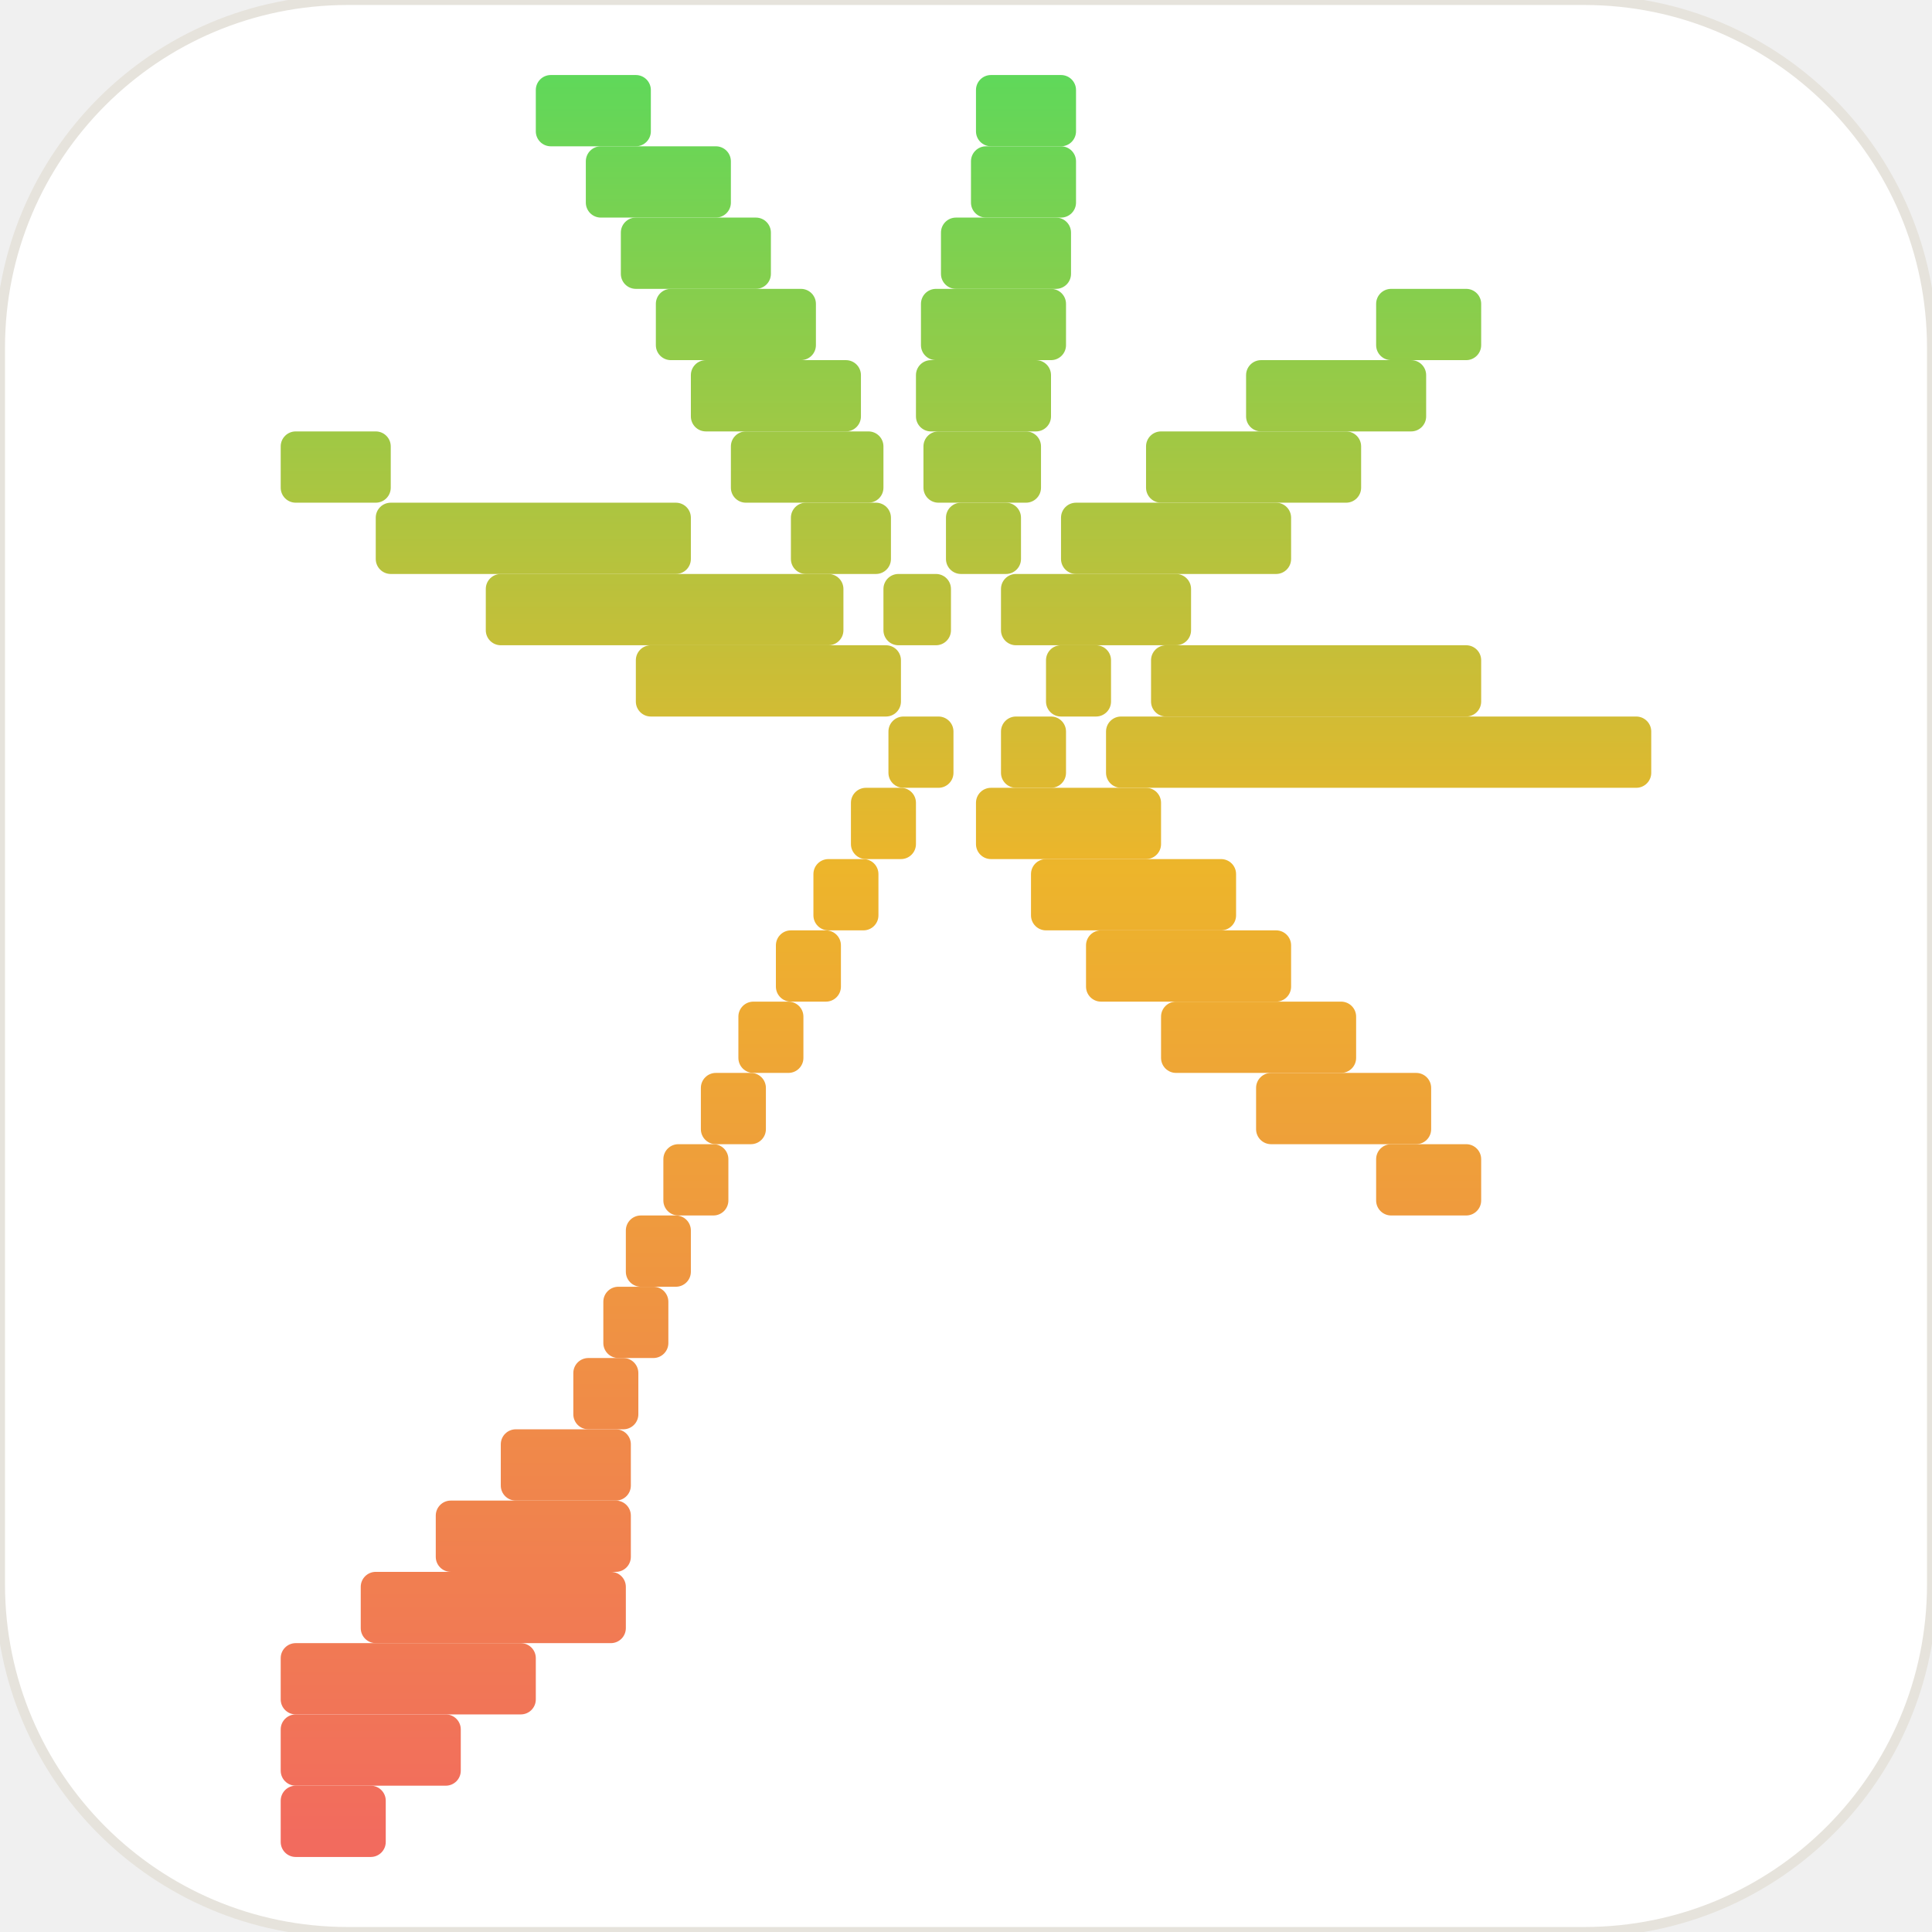
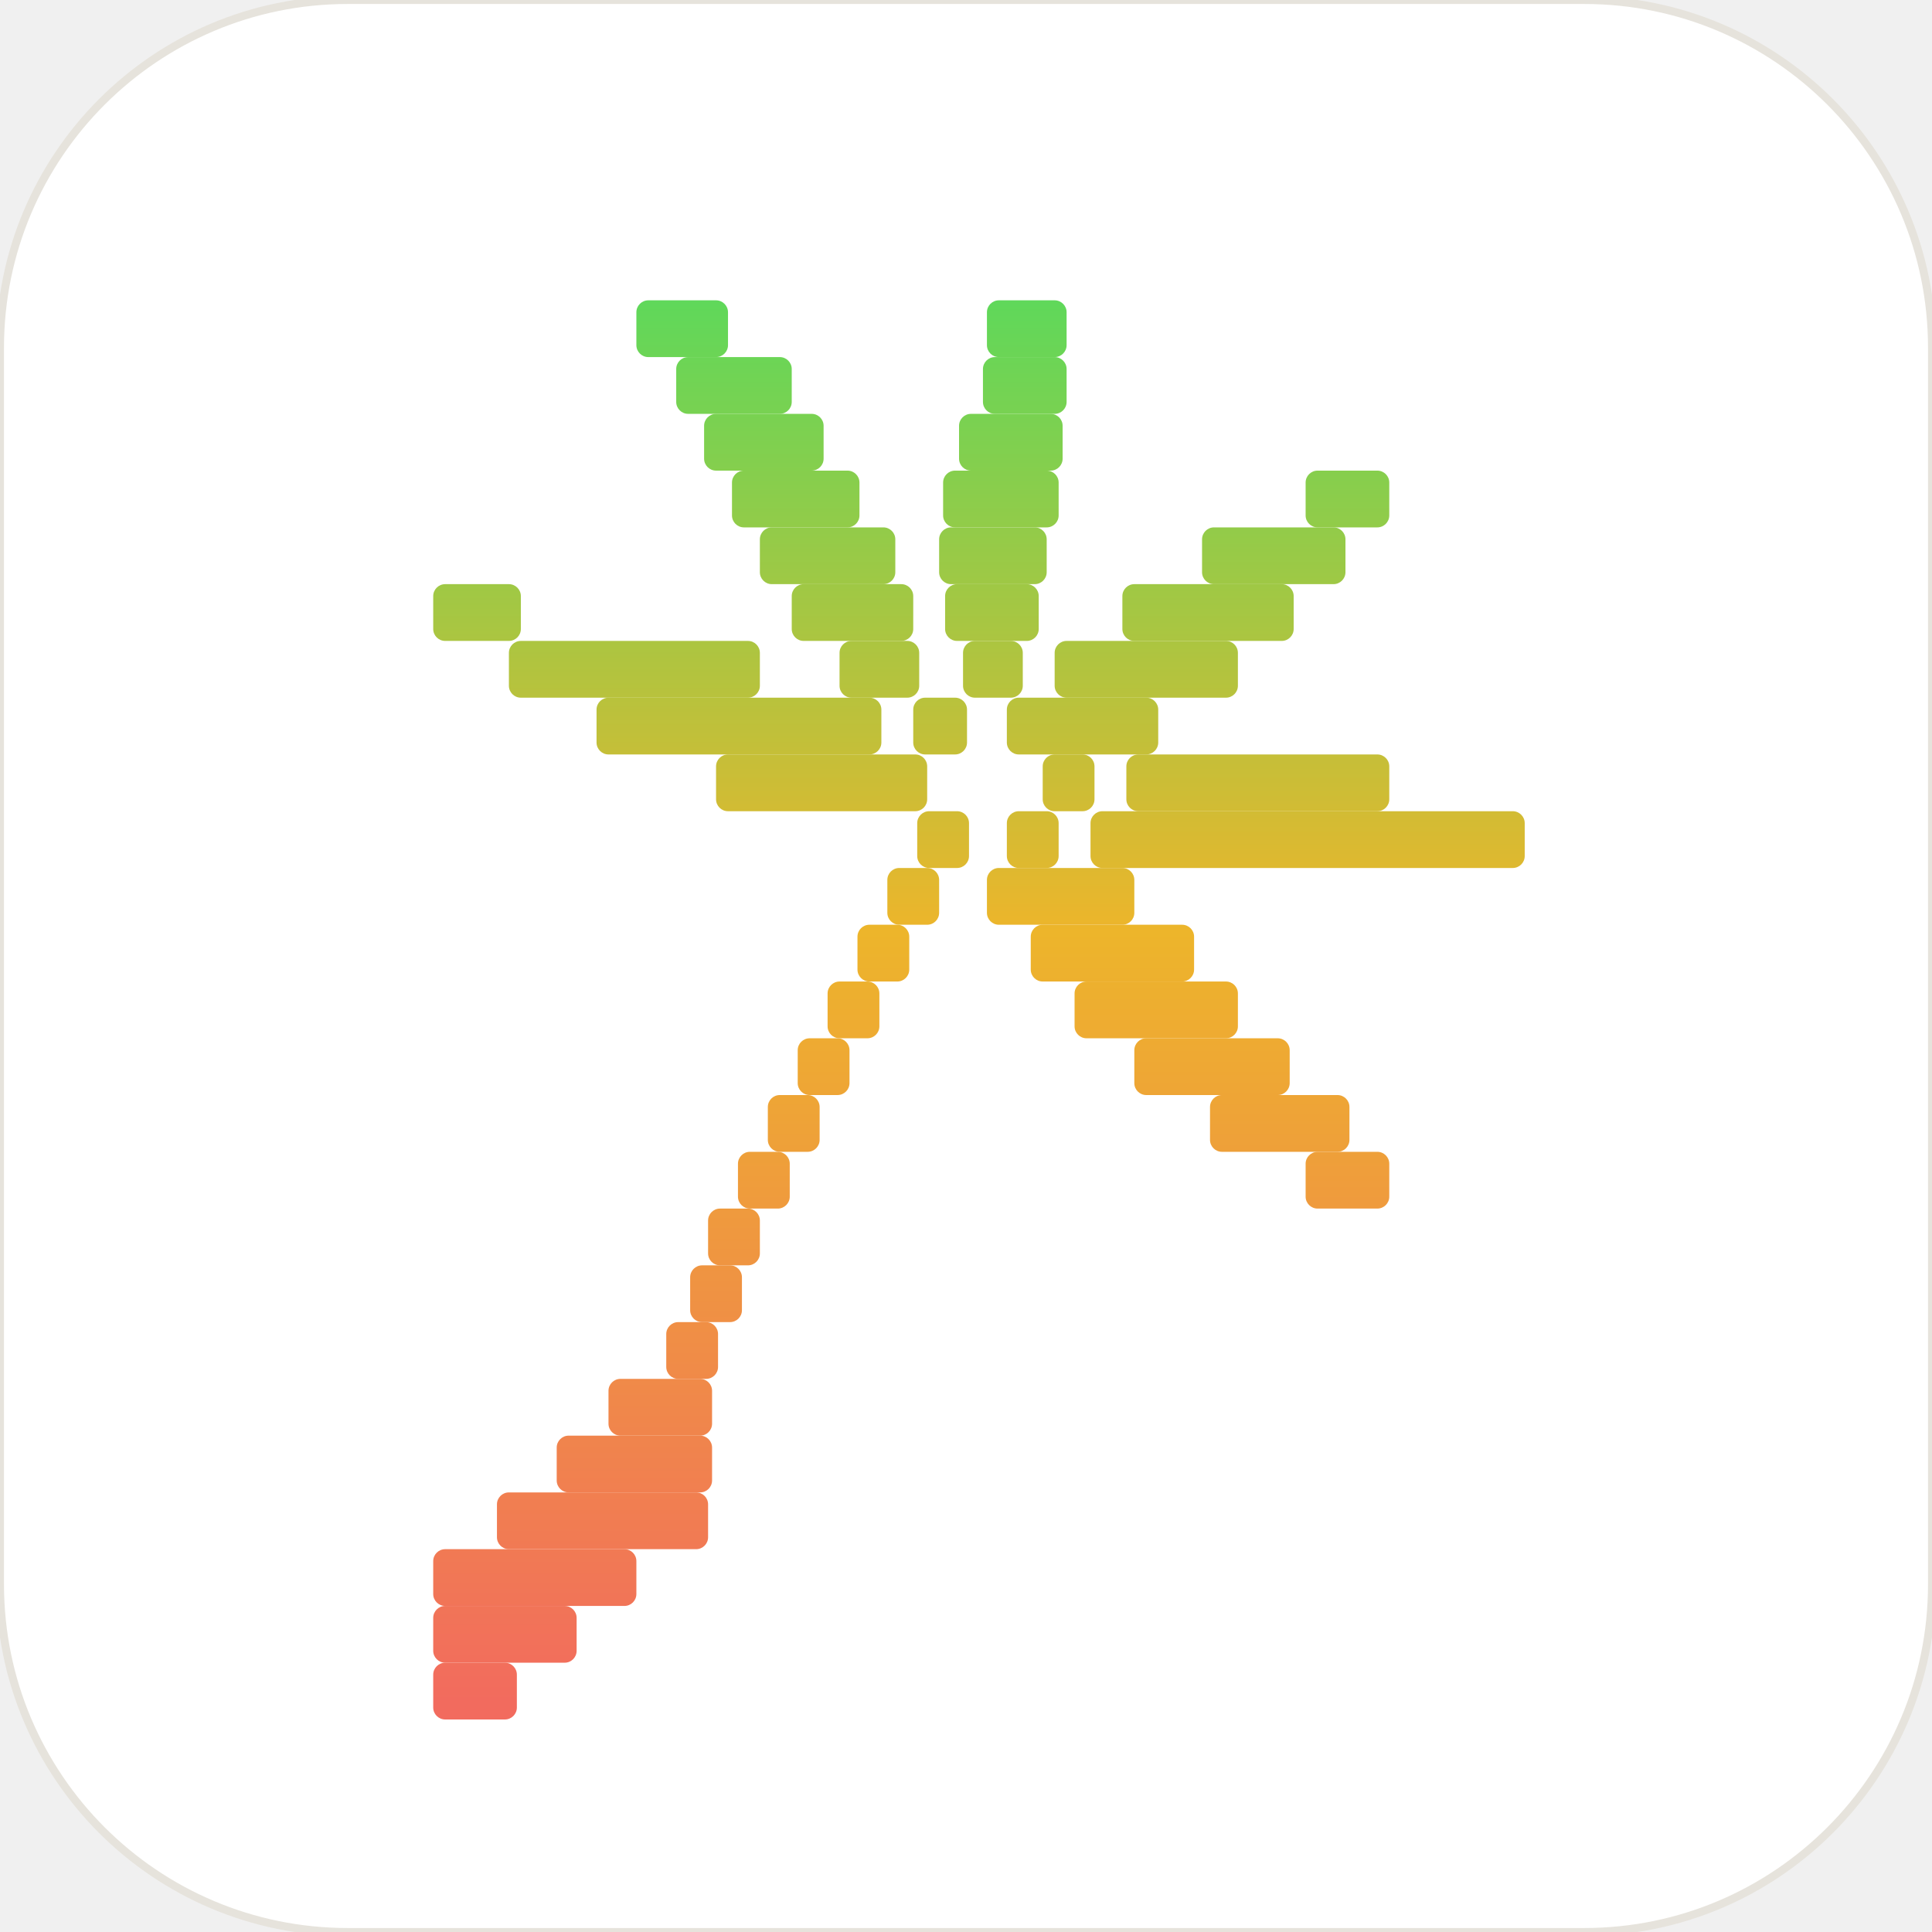
- <svg xmlns="http://www.w3.org/2000/svg" width="64" height="64" viewBox="70.88 82.00 386.25 386.25" fill="none">
-   <rect x="70.88" y="82.00" width="386.25" height="386.25" rx="69.5" fill="#FFFFFF" stroke="#E6E3DC" stroke-width="2" />
+ <svg xmlns="http://www.w3.org/2000/svg" width="64" height="64" viewBox="18.25 21.61 484.99 484.99" fill="none">
+   <rect x="18.25" y="21.61" width="484.99" height="484.99" rx="87.3" fill="#FFFFFF" stroke="#E6E3DC" stroke-width="2" />
  <rect x="178.00" y="97.00" width="23.00" height="14.25" rx="3" fill="url(#mg)" />
  <rect x="266.00" y="97.00" width="20.00" height="14.25" rx="3" fill="url(#mg)" />
  <rect x="188.00" y="111.25" width="29.00" height="14.25" rx="3" fill="url(#mg)" />
  <rect x="265.00" y="111.25" width="21.00" height="14.25" rx="3" fill="url(#mg)" />
  <rect x="195.00" y="125.50" width="30.00" height="14.25" rx="3" fill="url(#mg)" />
  <rect x="259.00" y="125.50" width="26.00" height="14.25" rx="3" fill="url(#mg)" />
  <rect x="202.00" y="139.75" width="32.00" height="14.25" rx="3" fill="url(#mg)" />
  <rect x="255.00" y="139.75" width="29.00" height="14.25" rx="3" fill="url(#mg)" />
  <rect x="346.00" y="139.75" width="21.00" height="14.25" rx="3" fill="url(#mg)" />
  <rect x="209.00" y="154.00" width="34.00" height="14.25" rx="3" fill="url(#mg)" />
  <rect x="254.00" y="154.00" width="27.00" height="14.25" rx="3" fill="url(#mg)" />
  <rect x="320.00" y="154.00" width="36.00" height="14.25" rx="3" fill="url(#mg)" />
  <rect x="127.00" y="168.25" width="22.00" height="14.25" rx="3" fill="url(#mg)" />
  <rect x="217.00" y="168.25" width="30.50" height="14.25" rx="3" fill="url(#mg)" />
  <rect x="255.50" y="168.25" width="23.50" height="14.25" rx="3" fill="url(#mg)" />
  <rect x="300.00" y="168.25" width="43.00" height="14.25" rx="3" fill="url(#mg)" />
  <rect x="146.00" y="182.50" width="63.00" height="14.25" rx="3" fill="url(#mg)" />
  <rect x="229.00" y="182.50" width="20.00" height="14.25" rx="3" fill="url(#mg)" />
  <rect x="260.00" y="182.50" width="15.00" height="14.25" rx="3" fill="url(#mg)" />
  <rect x="283.00" y="182.50" width="46.00" height="14.25" rx="3" fill="url(#mg)" />
  <rect x="168.00" y="196.75" width="71.50" height="14.25" rx="3" fill="url(#mg)" />
  <rect x="247.50" y="196.75" width="13.50" height="14.25" rx="3" fill="url(#mg)" />
  <rect x="271.00" y="196.75" width="38.00" height="14.25" rx="3" fill="url(#mg)" />
  <rect x="198.00" y="211.00" width="53.00" height="14.25" rx="3" fill="url(#mg)" />
  <rect x="280.00" y="211.00" width="13.00" height="14.25" rx="3" fill="url(#mg)" />
  <rect x="301.00" y="211.00" width="66.00" height="14.25" rx="3" fill="url(#mg)" />
  <rect x="248.50" y="225.25" width="13.00" height="14.25" rx="3" fill="url(#mg)" />
  <rect x="271.00" y="225.25" width="13.00" height="14.25" rx="3" fill="url(#mg)" />
  <rect x="292.00" y="225.25" width="109.00" height="14.25" rx="3" fill="url(#mg)" />
  <rect x="241.00" y="239.50" width="13.00" height="14.25" rx="3" fill="url(#mg)" />
  <rect x="266.00" y="239.50" width="37.00" height="14.25" rx="3" fill="url(#mg)" />
  <rect x="233.50" y="253.75" width="13.00" height="14.25" rx="3" fill="url(#mg)" />
  <rect x="277.00" y="253.75" width="41.00" height="14.25" rx="3" fill="url(#mg)" />
  <rect x="226.00" y="268.00" width="13.00" height="14.25" rx="3" fill="url(#mg)" />
  <rect x="288.00" y="268.00" width="41.00" height="14.25" rx="3" fill="url(#mg)" />
  <rect x="218.50" y="282.25" width="13.00" height="14.25" rx="3" fill="url(#mg)" />
  <rect x="303.00" y="282.25" width="39.00" height="14.25" rx="3" fill="url(#mg)" />
  <rect x="211.00" y="296.50" width="13.00" height="14.25" rx="3" fill="url(#mg)" />
  <rect x="322.00" y="296.50" width="35.00" height="14.25" rx="3" fill="url(#mg)" />
  <rect x="203.50" y="310.75" width="13.00" height="14.25" rx="3" fill="url(#mg)" />
  <rect x="346.00" y="310.75" width="21.00" height="14.25" rx="3" fill="url(#mg)" />
  <rect x="196.00" y="325.00" width="13.00" height="14.25" rx="3" fill="url(#mg)" />
  <rect x="191.50" y="339.25" width="13.00" height="14.25" rx="3" fill="url(#mg)" />
  <rect x="185.50" y="353.50" width="13.00" height="14.25" rx="3" fill="url(#mg)" />
  <rect x="171.00" y="367.75" width="26.00" height="14.25" rx="3" fill="url(#mg)" />
  <rect x="158.00" y="382.00" width="39.00" height="14.25" rx="3" fill="url(#mg)" />
  <rect x="143.00" y="396.25" width="53.00" height="14.25" rx="3" fill="url(#mg)" />
  <rect x="127.00" y="410.50" width="51.00" height="14.25" rx="3" fill="url(#mg)" />
  <rect x="127.00" y="424.75" width="36.00" height="14.25" rx="3" fill="url(#mg)" />
  <rect x="127.00" y="439.00" width="21.00" height="14.25" rx="3" fill="url(#mg)" />
  <defs>
    <linearGradient id="mg" x1="0" y1="97" x2="0" y2="449" gradientUnits="userSpaceOnUse">
      <stop offset="0" stop-color="#5FD85A" />
      <stop offset="0.45" stop-color="#EDB52B" />
      <stop offset="1" stop-color="#F26B5E" />
    </linearGradient>
  </defs>
</svg>
